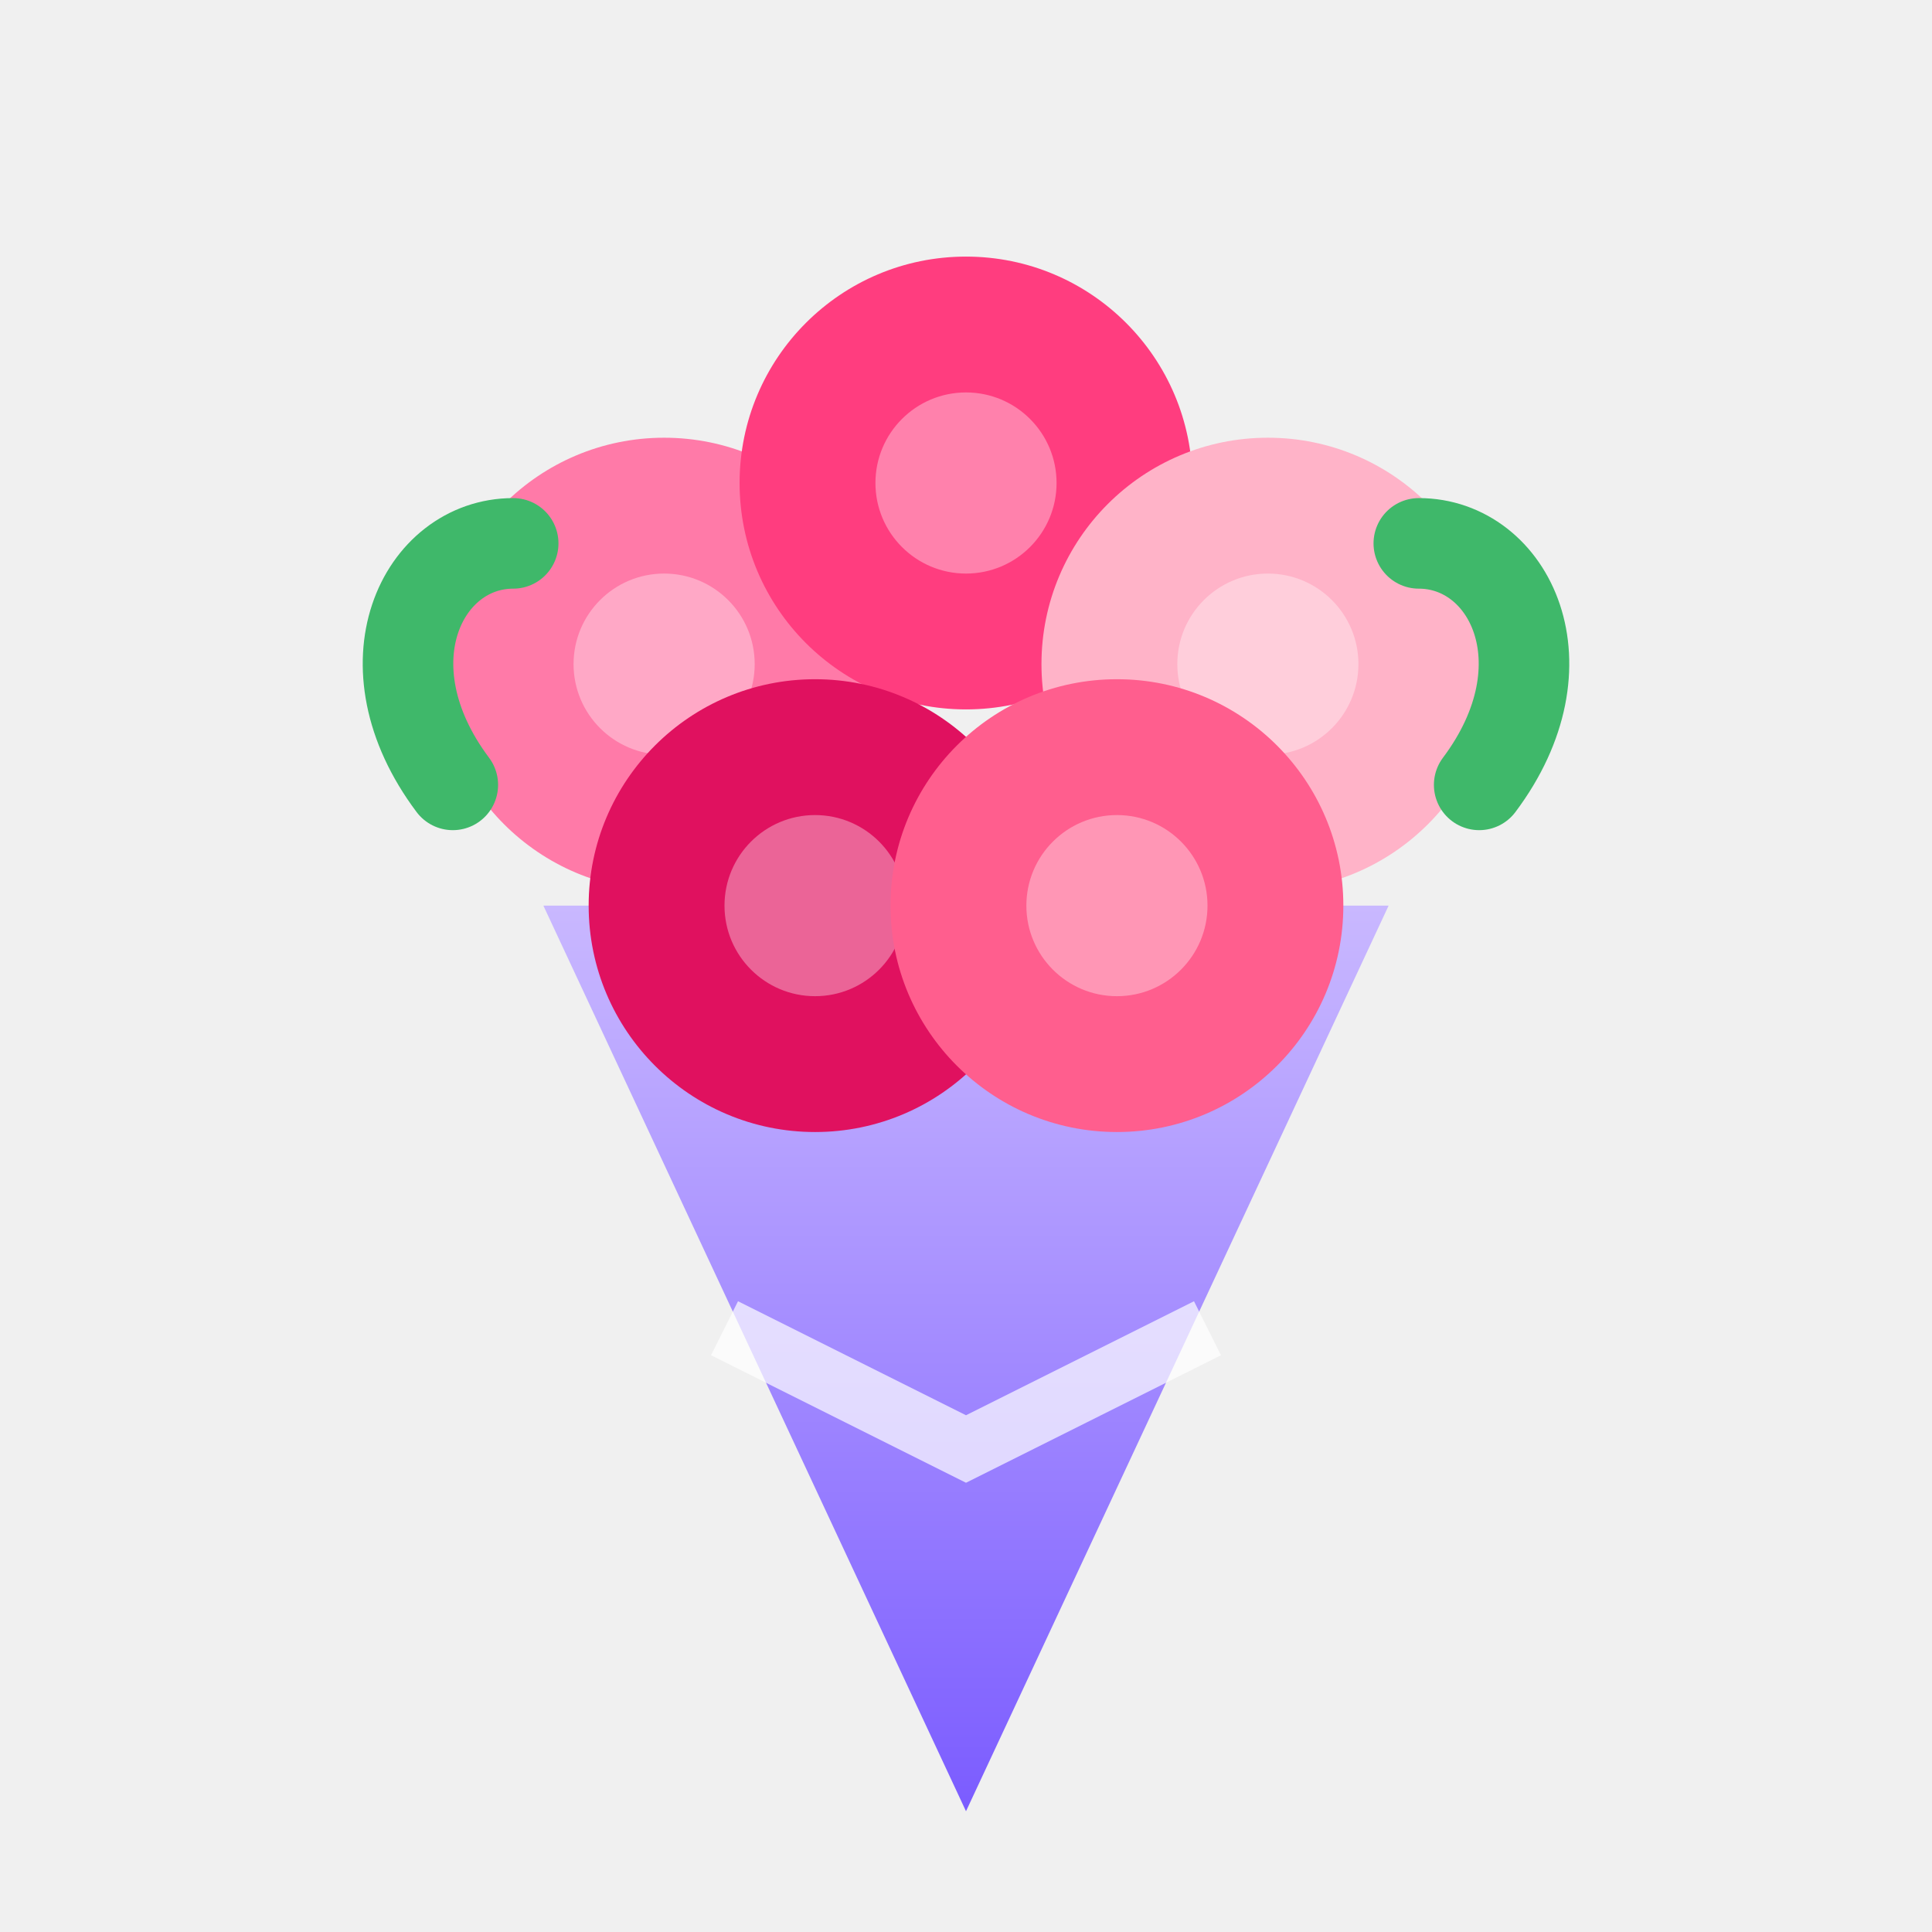
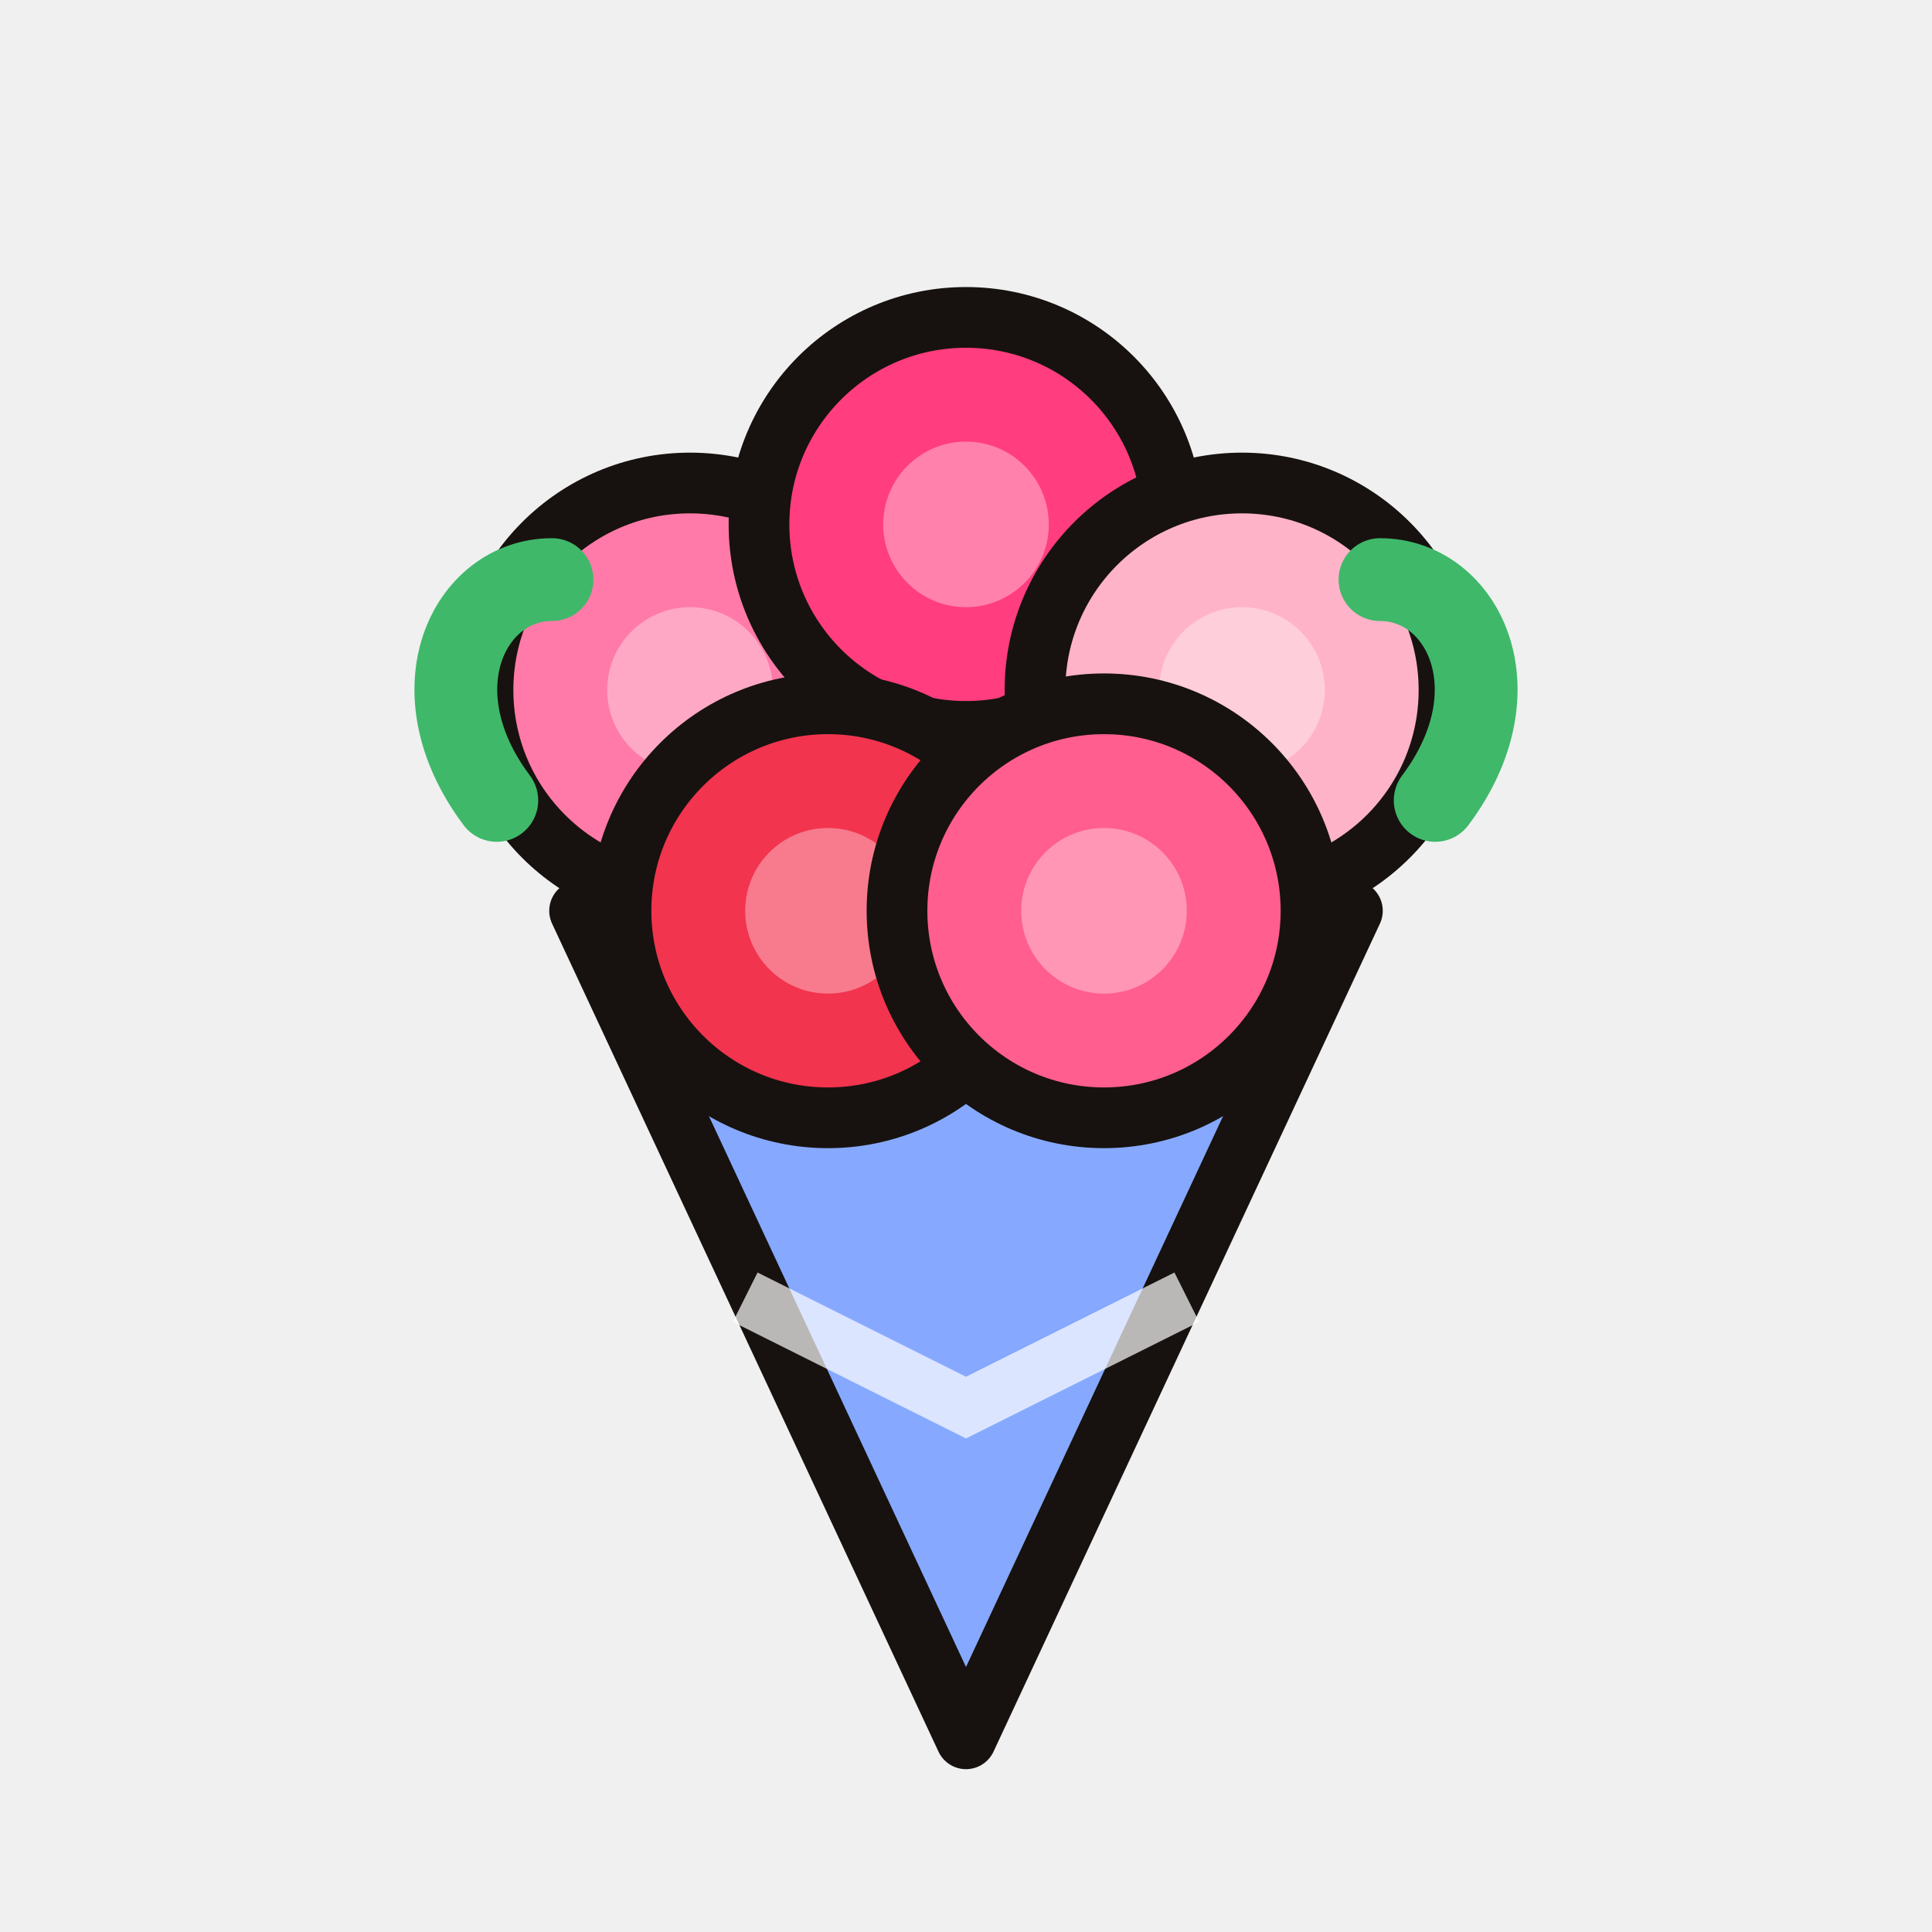
- <svg xmlns="http://www.w3.org/2000/svg" viewBox="0 0 64 64">
-   <defs>
-     <linearGradient id="bq_w" x1="0" y1="0" x2="0" y2="1">
-       <stop offset="0" stop-color="#C9B8FF" />
-       <stop offset="1" stop-color="#7B5CFF" />
-     </linearGradient>
-     <linearGradient id="bq_r" x1="0" y1="0" x2="0" y2="1">
-       <stop offset="0" stop-color="#FF7AA8" />
-       <stop offset="1" stop-color="#E0115F" />
-     </linearGradient>
-   </defs>
-   <path d="M18 30l14 30 14-30z" fill="url(#bq_w)" />
+ <svg xmlns="http://www.w3.org/2000/svg" viewBox="-3 -3 70 70">
+   <path d="M18 30l14 30 14-30z" fill="#86A9FF" stroke="#17120F" stroke-width="2.2" stroke-linejoin="round" />
  <path d="M24 44l8 4 8-4" stroke="#fff" stroke-width="2" fill="none" opacity=".7" />
-   <circle cx="22" cy="22" r="7.5" fill="#FF7AA8" />
+   <circle cx="22" cy="22" r="7.5" fill="#FF7AA8" stroke="#17120F" stroke-width="2.2" stroke-linejoin="round" />
  <circle cx="22" cy="22" r="3" fill="#fff" opacity=".35" />
-   <circle cx="32" cy="16" r="7.5" fill="#FF3D7F" />
+   <circle cx="32" cy="16" r="7.5" fill="#FF3D7F" stroke="#17120F" stroke-width="2.2" stroke-linejoin="round" />
  <circle cx="32" cy="16" r="3" fill="#fff" opacity=".35" />
-   <circle cx="42" cy="22" r="7.5" fill="#FFB3C8" />
+   <circle cx="42" cy="22" r="7.5" fill="#FFB3C8" stroke="#17120F" stroke-width="2.2" stroke-linejoin="round" />
  <circle cx="42" cy="22" r="3" fill="#fff" opacity=".35" />
-   <circle cx="27" cy="30" r="7.5" fill="#E0115F" />
+   <circle cx="27" cy="30" r="7.5" fill="#F2344F" stroke="#17120F" stroke-width="2.2" stroke-linejoin="round" />
  <circle cx="27" cy="30" r="3" fill="#fff" opacity=".35" />
-   <circle cx="37" cy="30" r="7.5" fill="#FF5E8E" />
+   <circle cx="37" cy="30" r="7.5" fill="#FF5E8E" stroke="#17120F" stroke-width="2.2" stroke-linejoin="round" />
  <circle cx="37" cy="30" r="3" fill="#fff" opacity=".35" />
  <path d="M15 26c-3-4-1-8 2-8M49 26c3-4 1-8-2-8" stroke="#3FB86A" stroke-width="3" fill="none" stroke-linecap="round" />
</svg>
